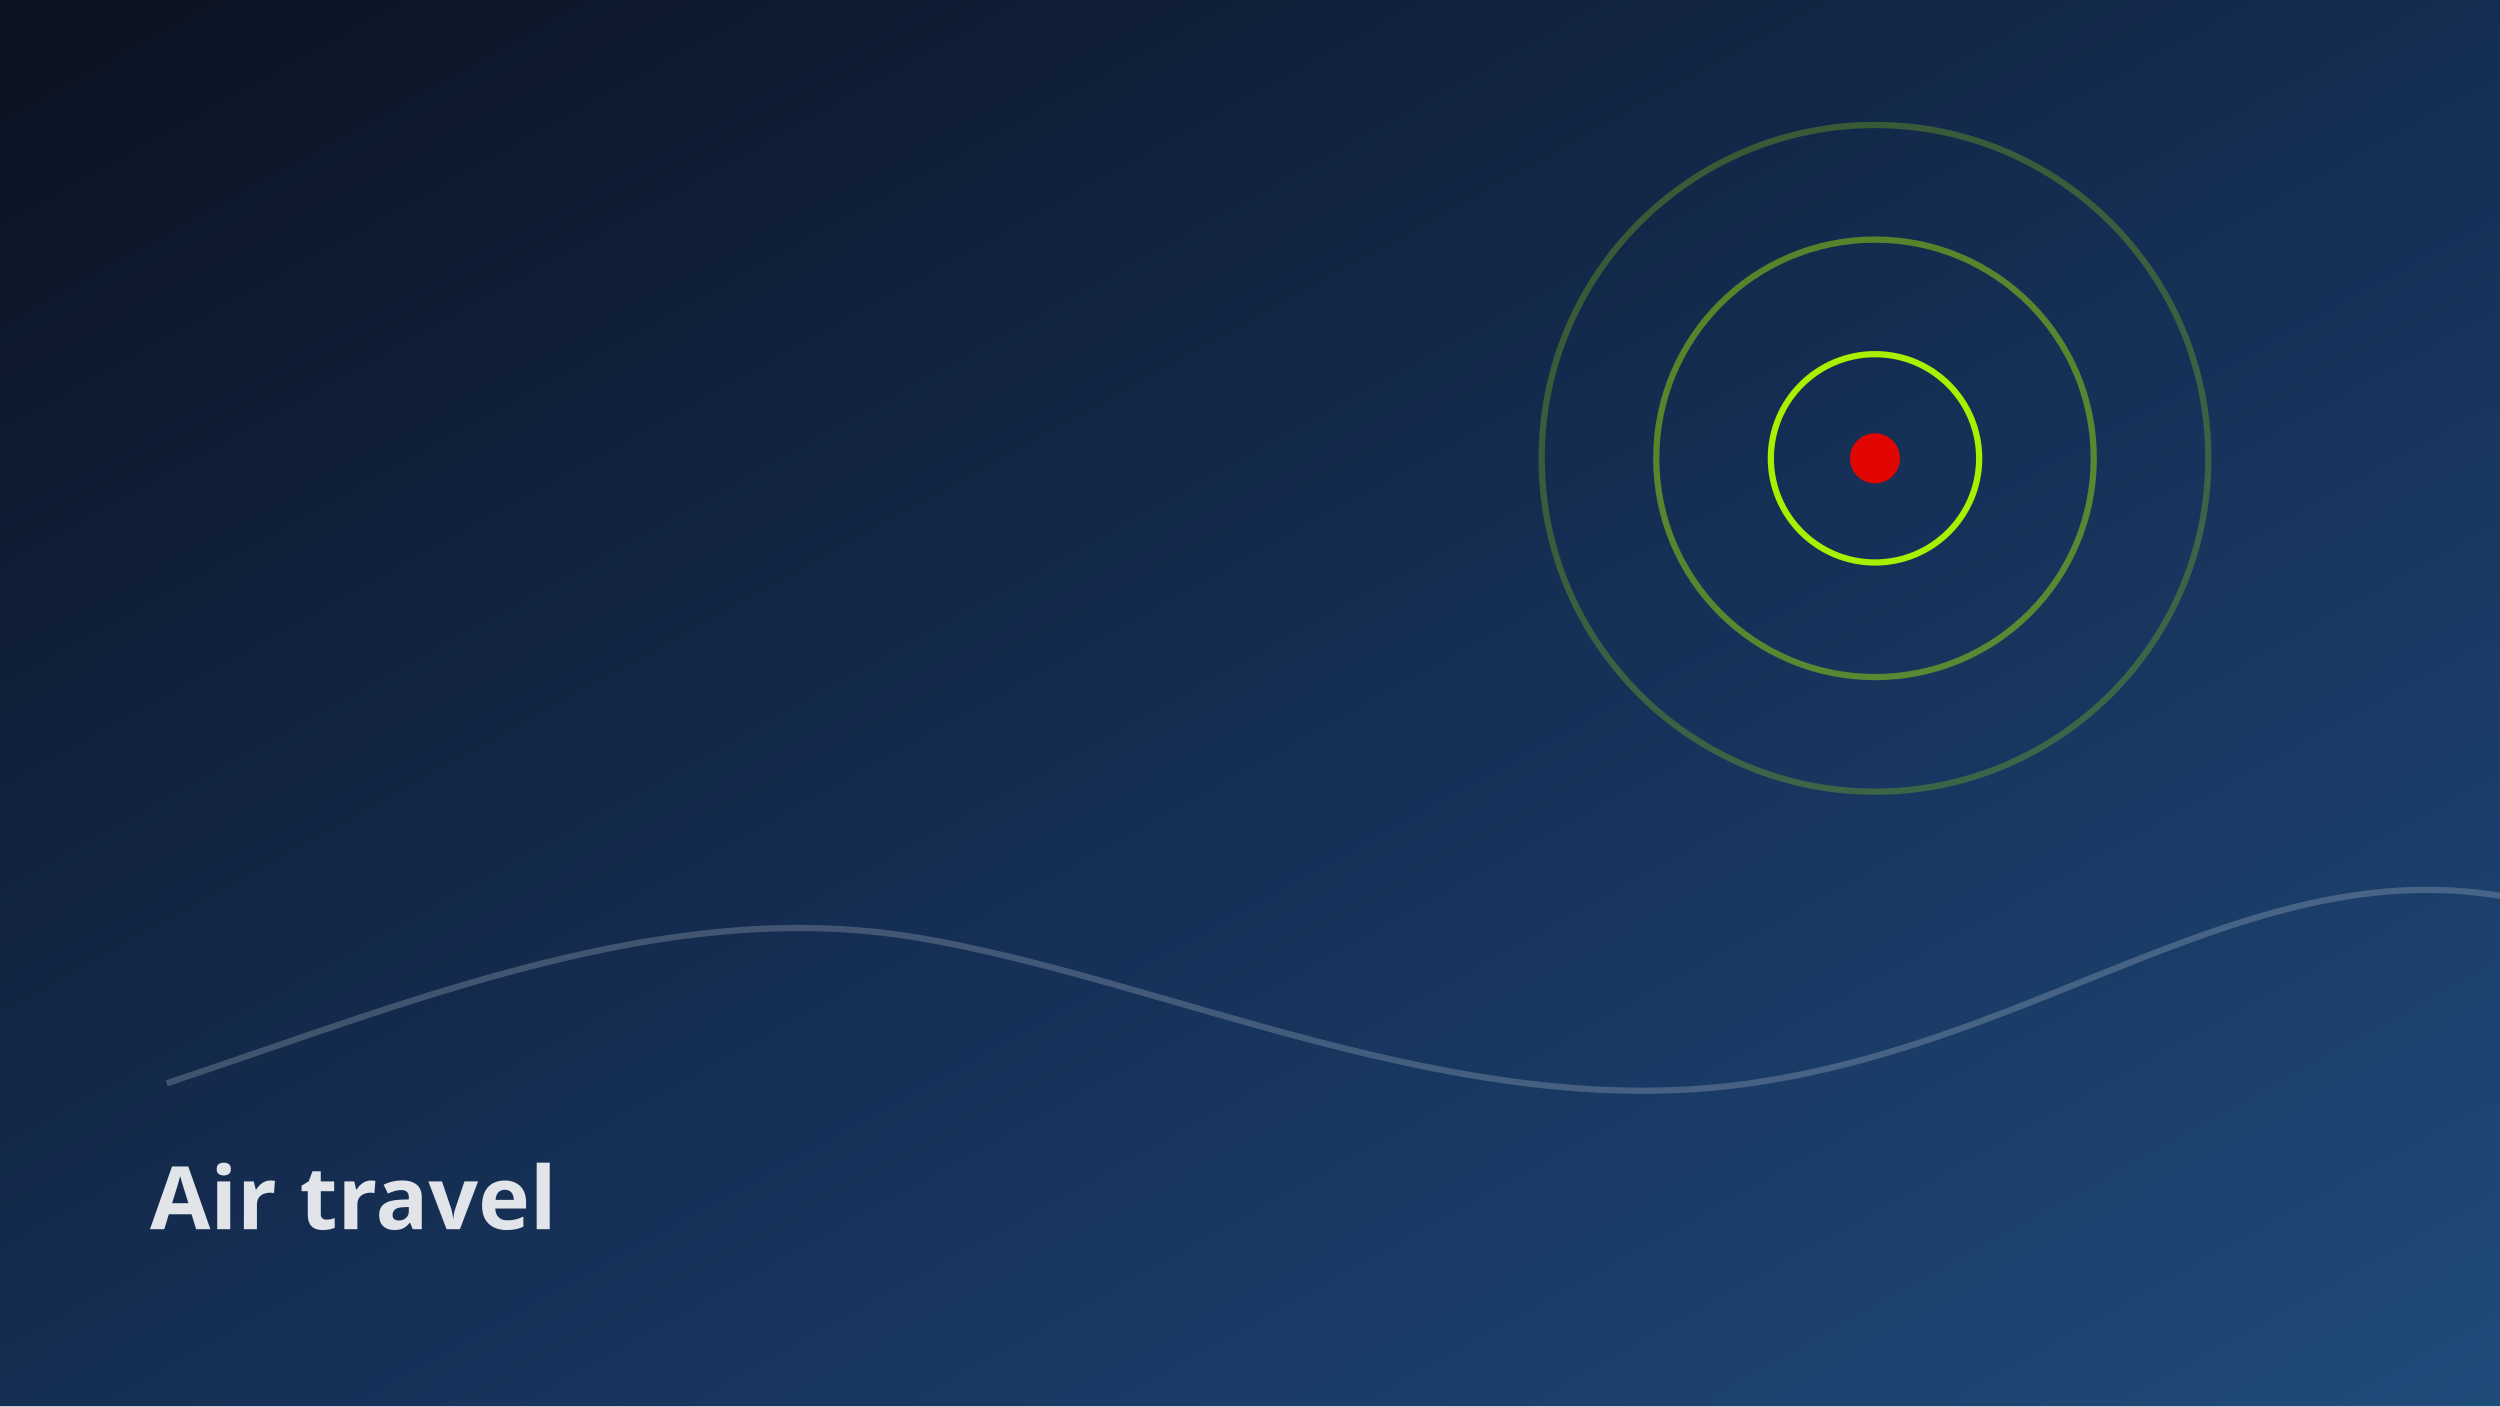
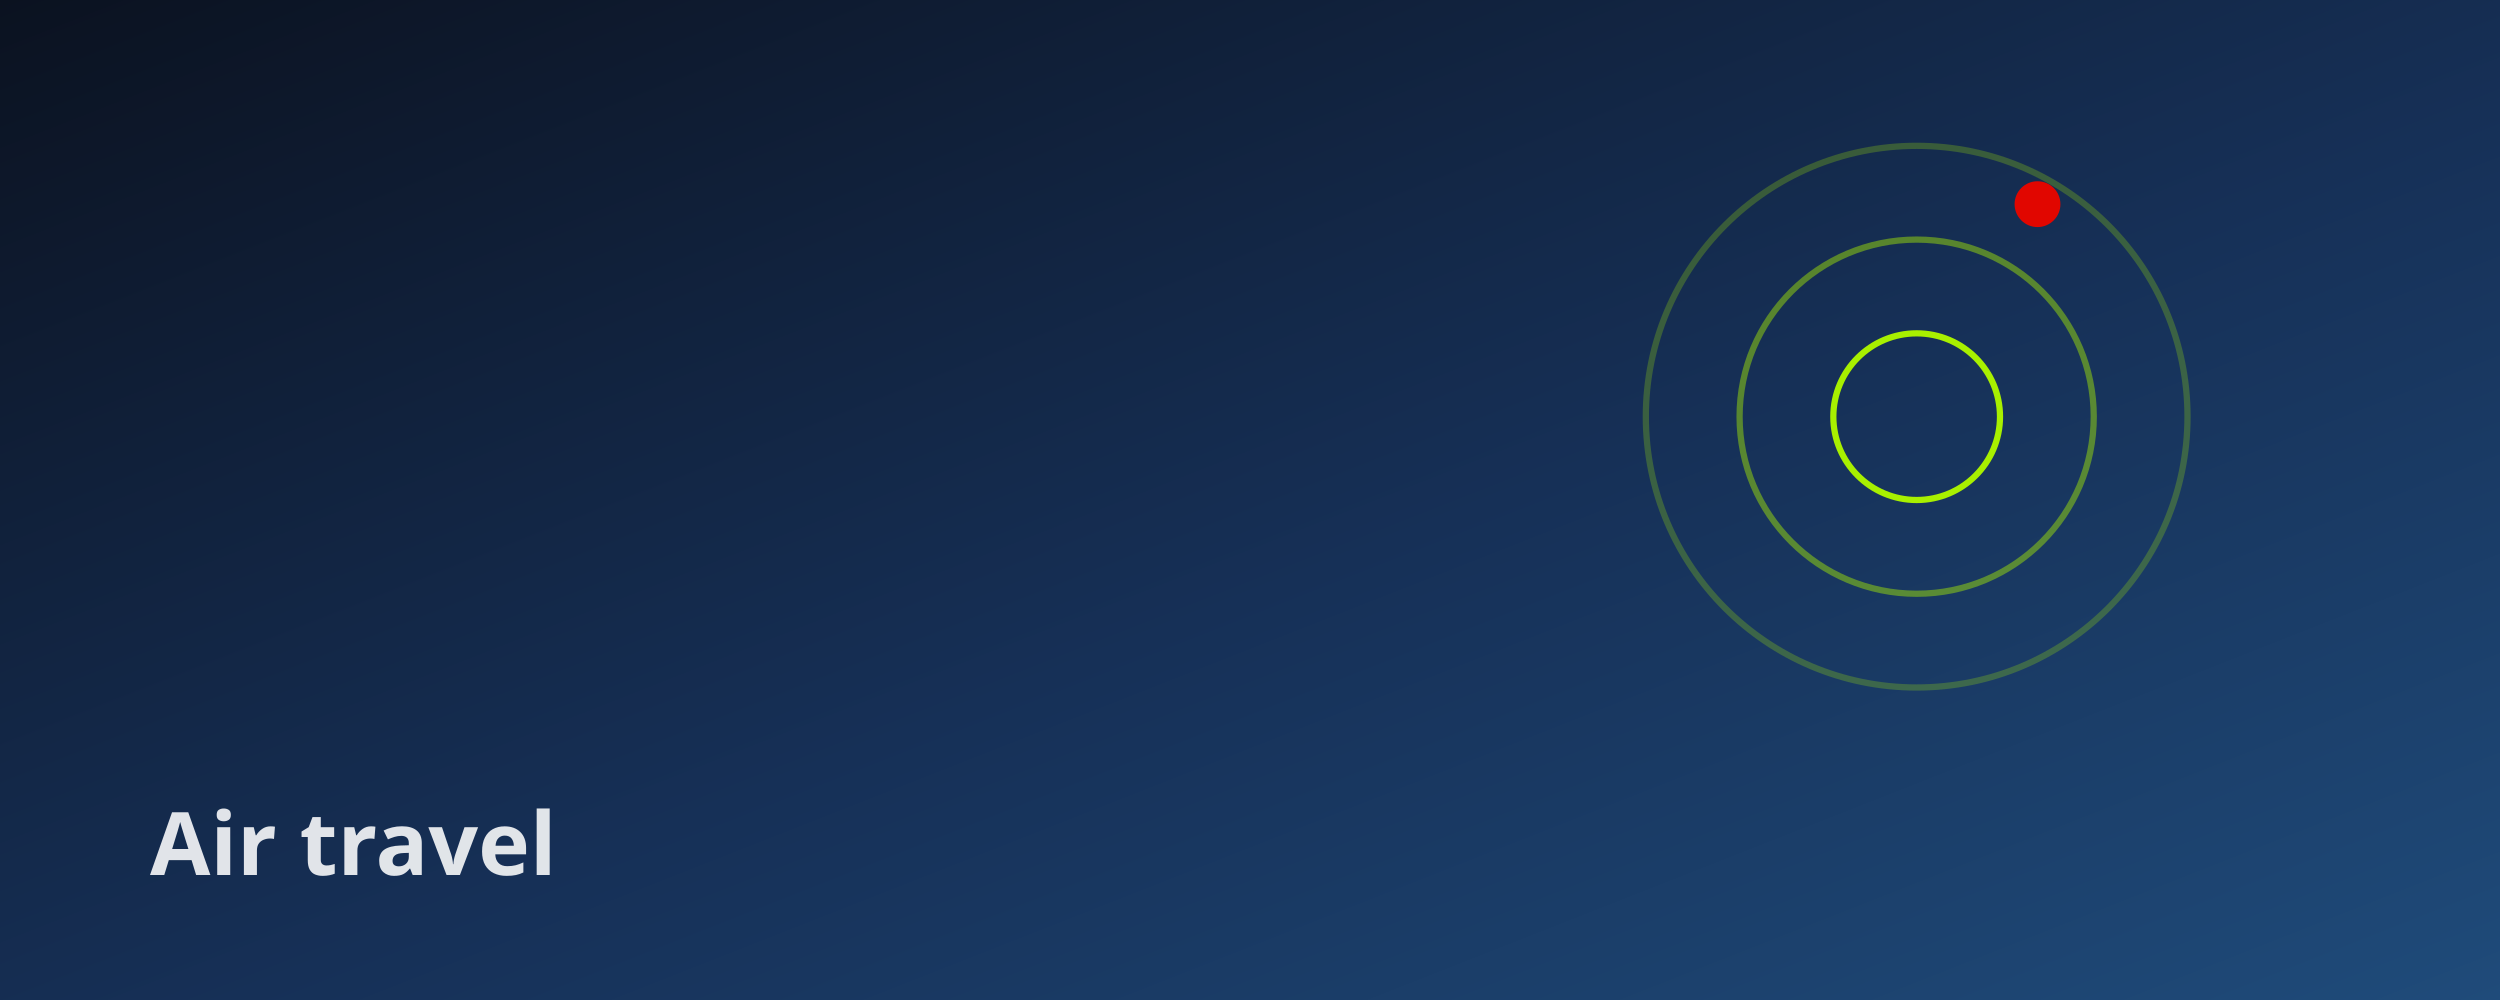
- <svg xmlns="http://www.w3.org/2000/svg" viewBox="0 0 1200 675" role="img" aria-label="">
+ <svg xmlns="http://www.w3.org/2000/svg" viewBox="0 0 1200 480" role="img" aria-label="">
  <defs>
    <linearGradient id="g" x1="0" y1="0" x2="1" y2="1">
      <stop offset="0%" stop-color="#0B1220" />
      <stop offset="55%" stop-color="#163057" />
      <stop offset="100%" stop-color="#1f4b7a" />
    </linearGradient>
  </defs>
-   <rect width="1200" height="675" fill="url(#g)" />
-   <circle cx="900" cy="220" r="160" fill="none" stroke="#A8F000" stroke-width="3" opacity="0.25" />
-   <circle cx="900" cy="220" r="105" fill="none" stroke="#A8F000" stroke-width="3" opacity="0.45" />
-   <circle cx="900" cy="220" r="50" fill="none" stroke="#A8F000" stroke-width="3" />
-   <circle cx="900" cy="220" r="12" fill="#E10600" />
-   <path d="M80 520c120-40 240-90 360-70s260 90 400 70 240-110 360-90" fill="none" stroke="#F7F8FA" stroke-width="3" opacity="0.2" />
-   <text x="72" y="590" fill="#F7F8FA" font-family="system-ui,sans-serif" font-size="42" font-weight="700" opacity="0.9">Air travel</text>
+   <rect width="1200" height="480" fill="url(#g)" />
+   <circle cx="920" cy="200" r="130" fill="none" stroke="#A8F000" stroke-width="3" opacity="0.25" />
+   <circle cx="920" cy="200" r="85" fill="none" stroke="#A8F000" stroke-width="3" opacity="0.45" />
+   <circle cx="920" cy="200" r="40" fill="none" stroke="#A8F000" stroke-width="3" />
+   <circle cx="978" cy="98" r="11" fill="#E10600" />
+   <text x="72" y="420" fill="#F7F8FA" font-family="system-ui,sans-serif" font-size="42" font-weight="700" opacity="0.9">Air travel</text>
</svg>
